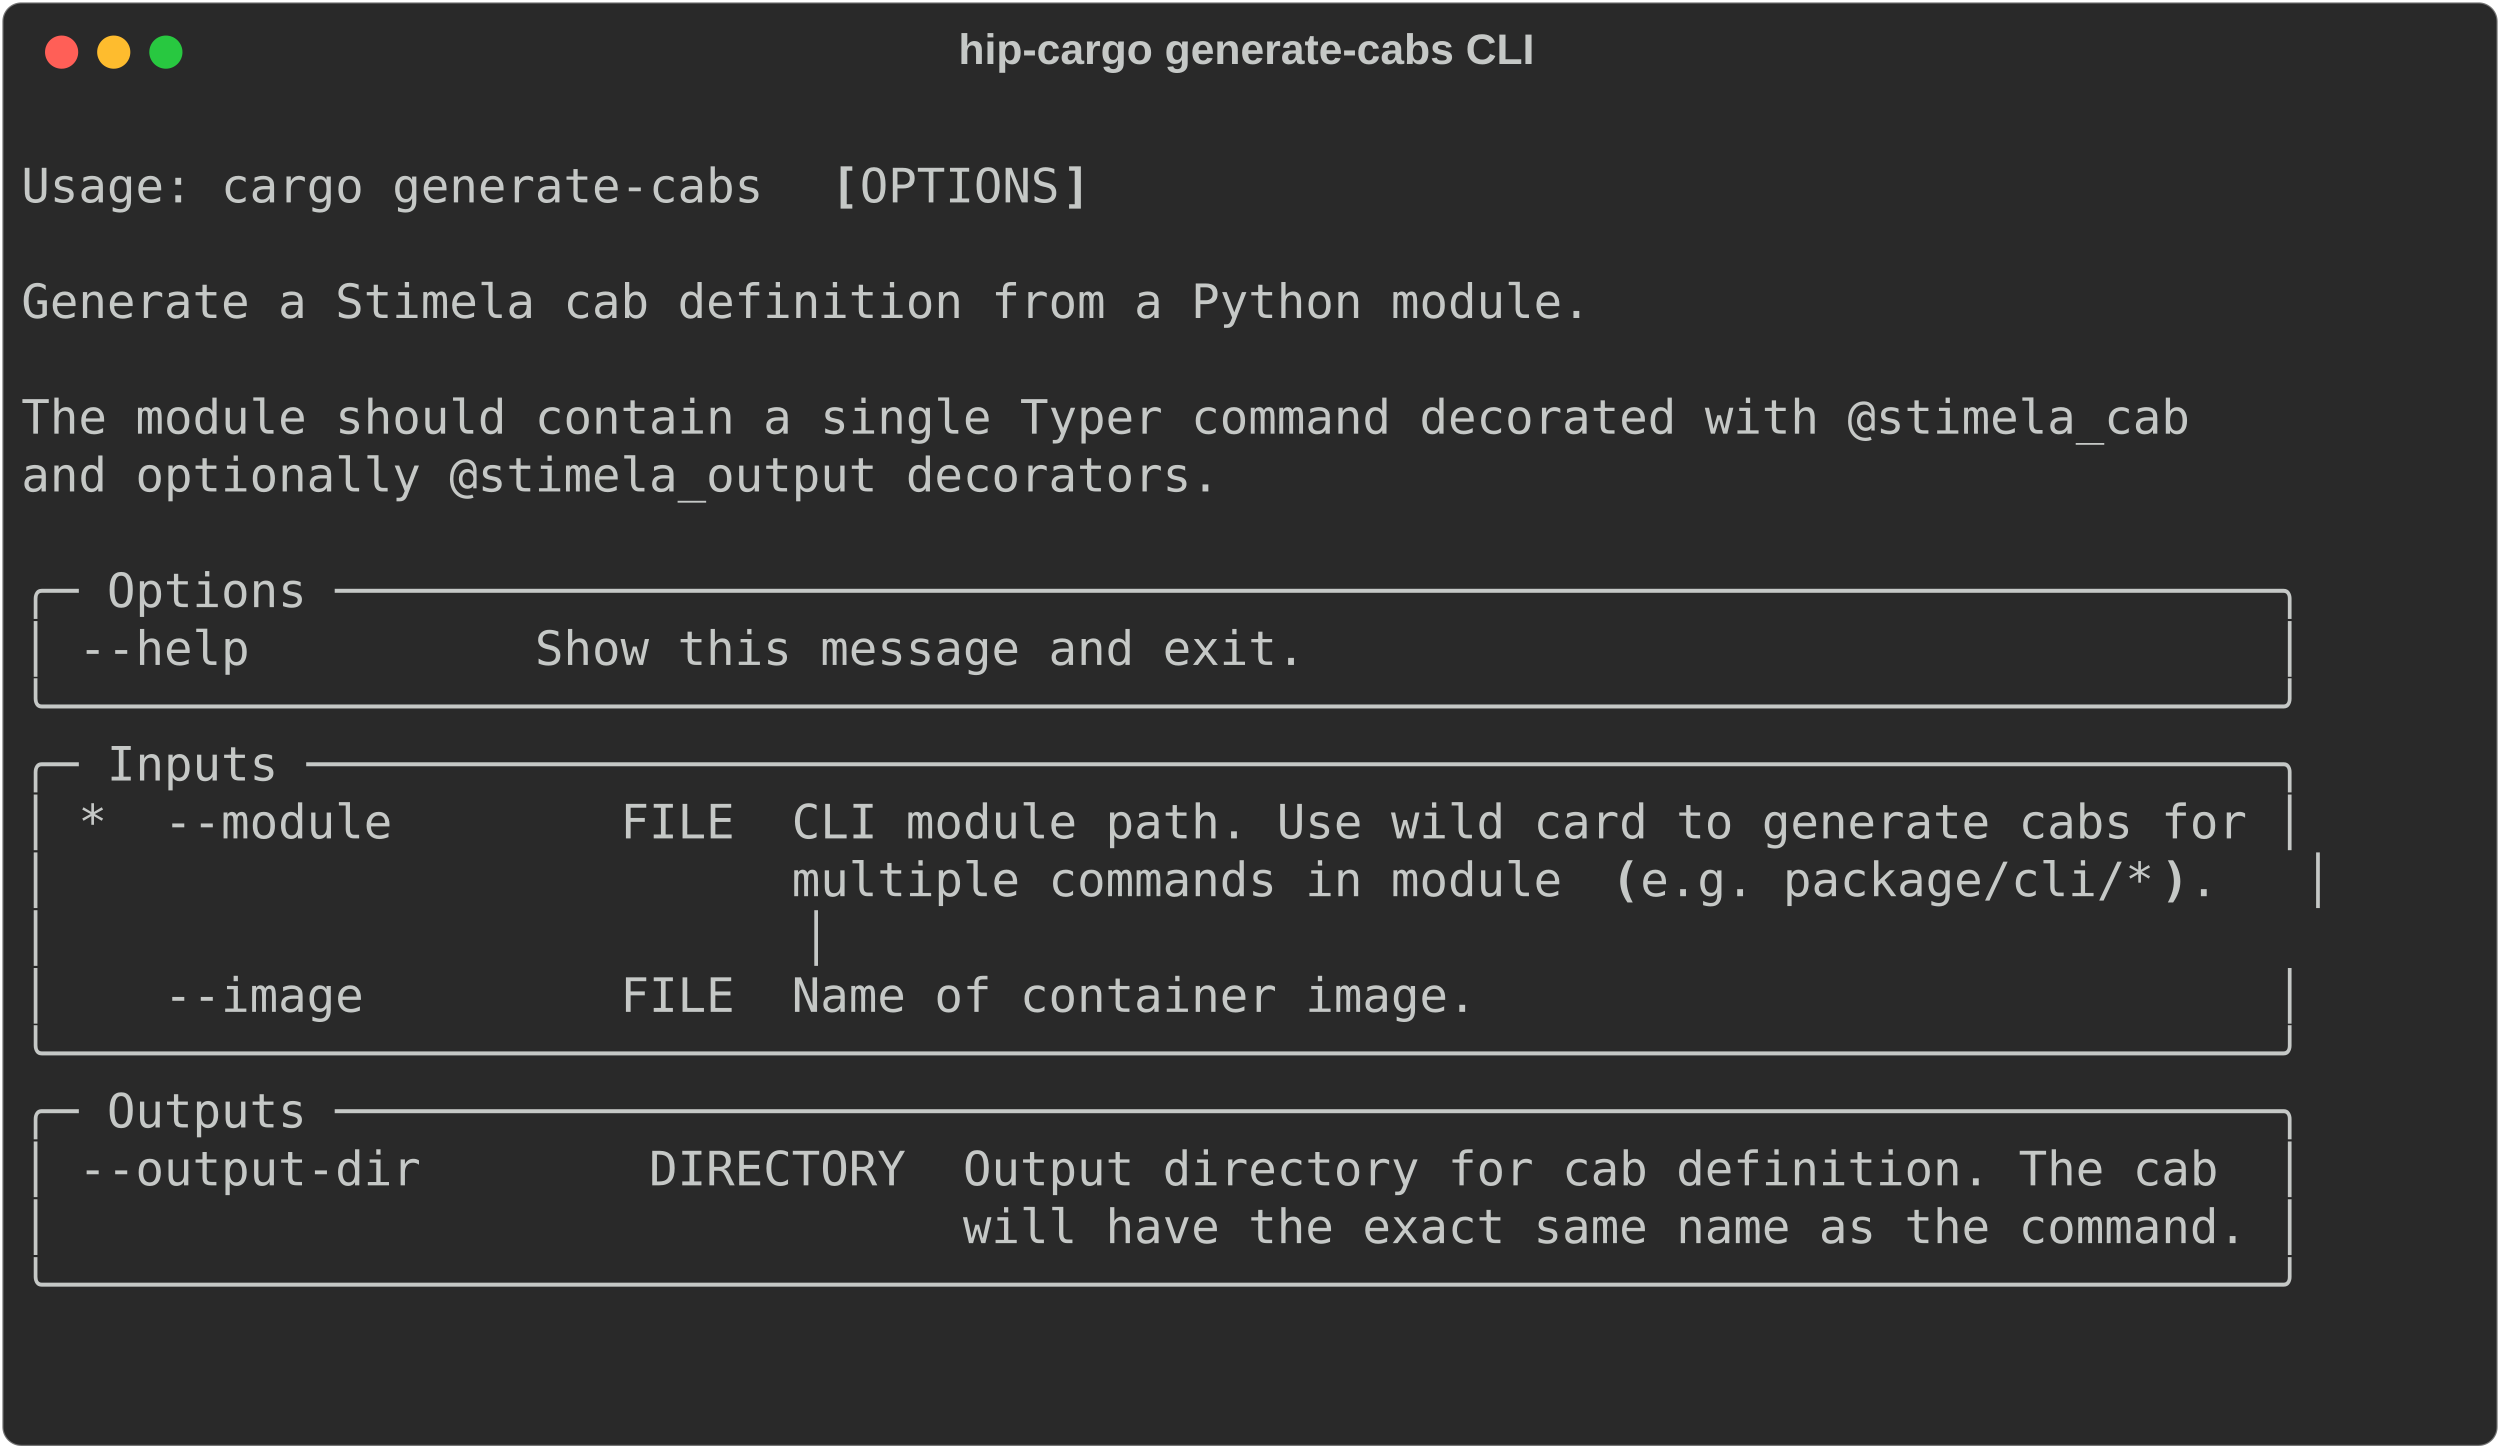
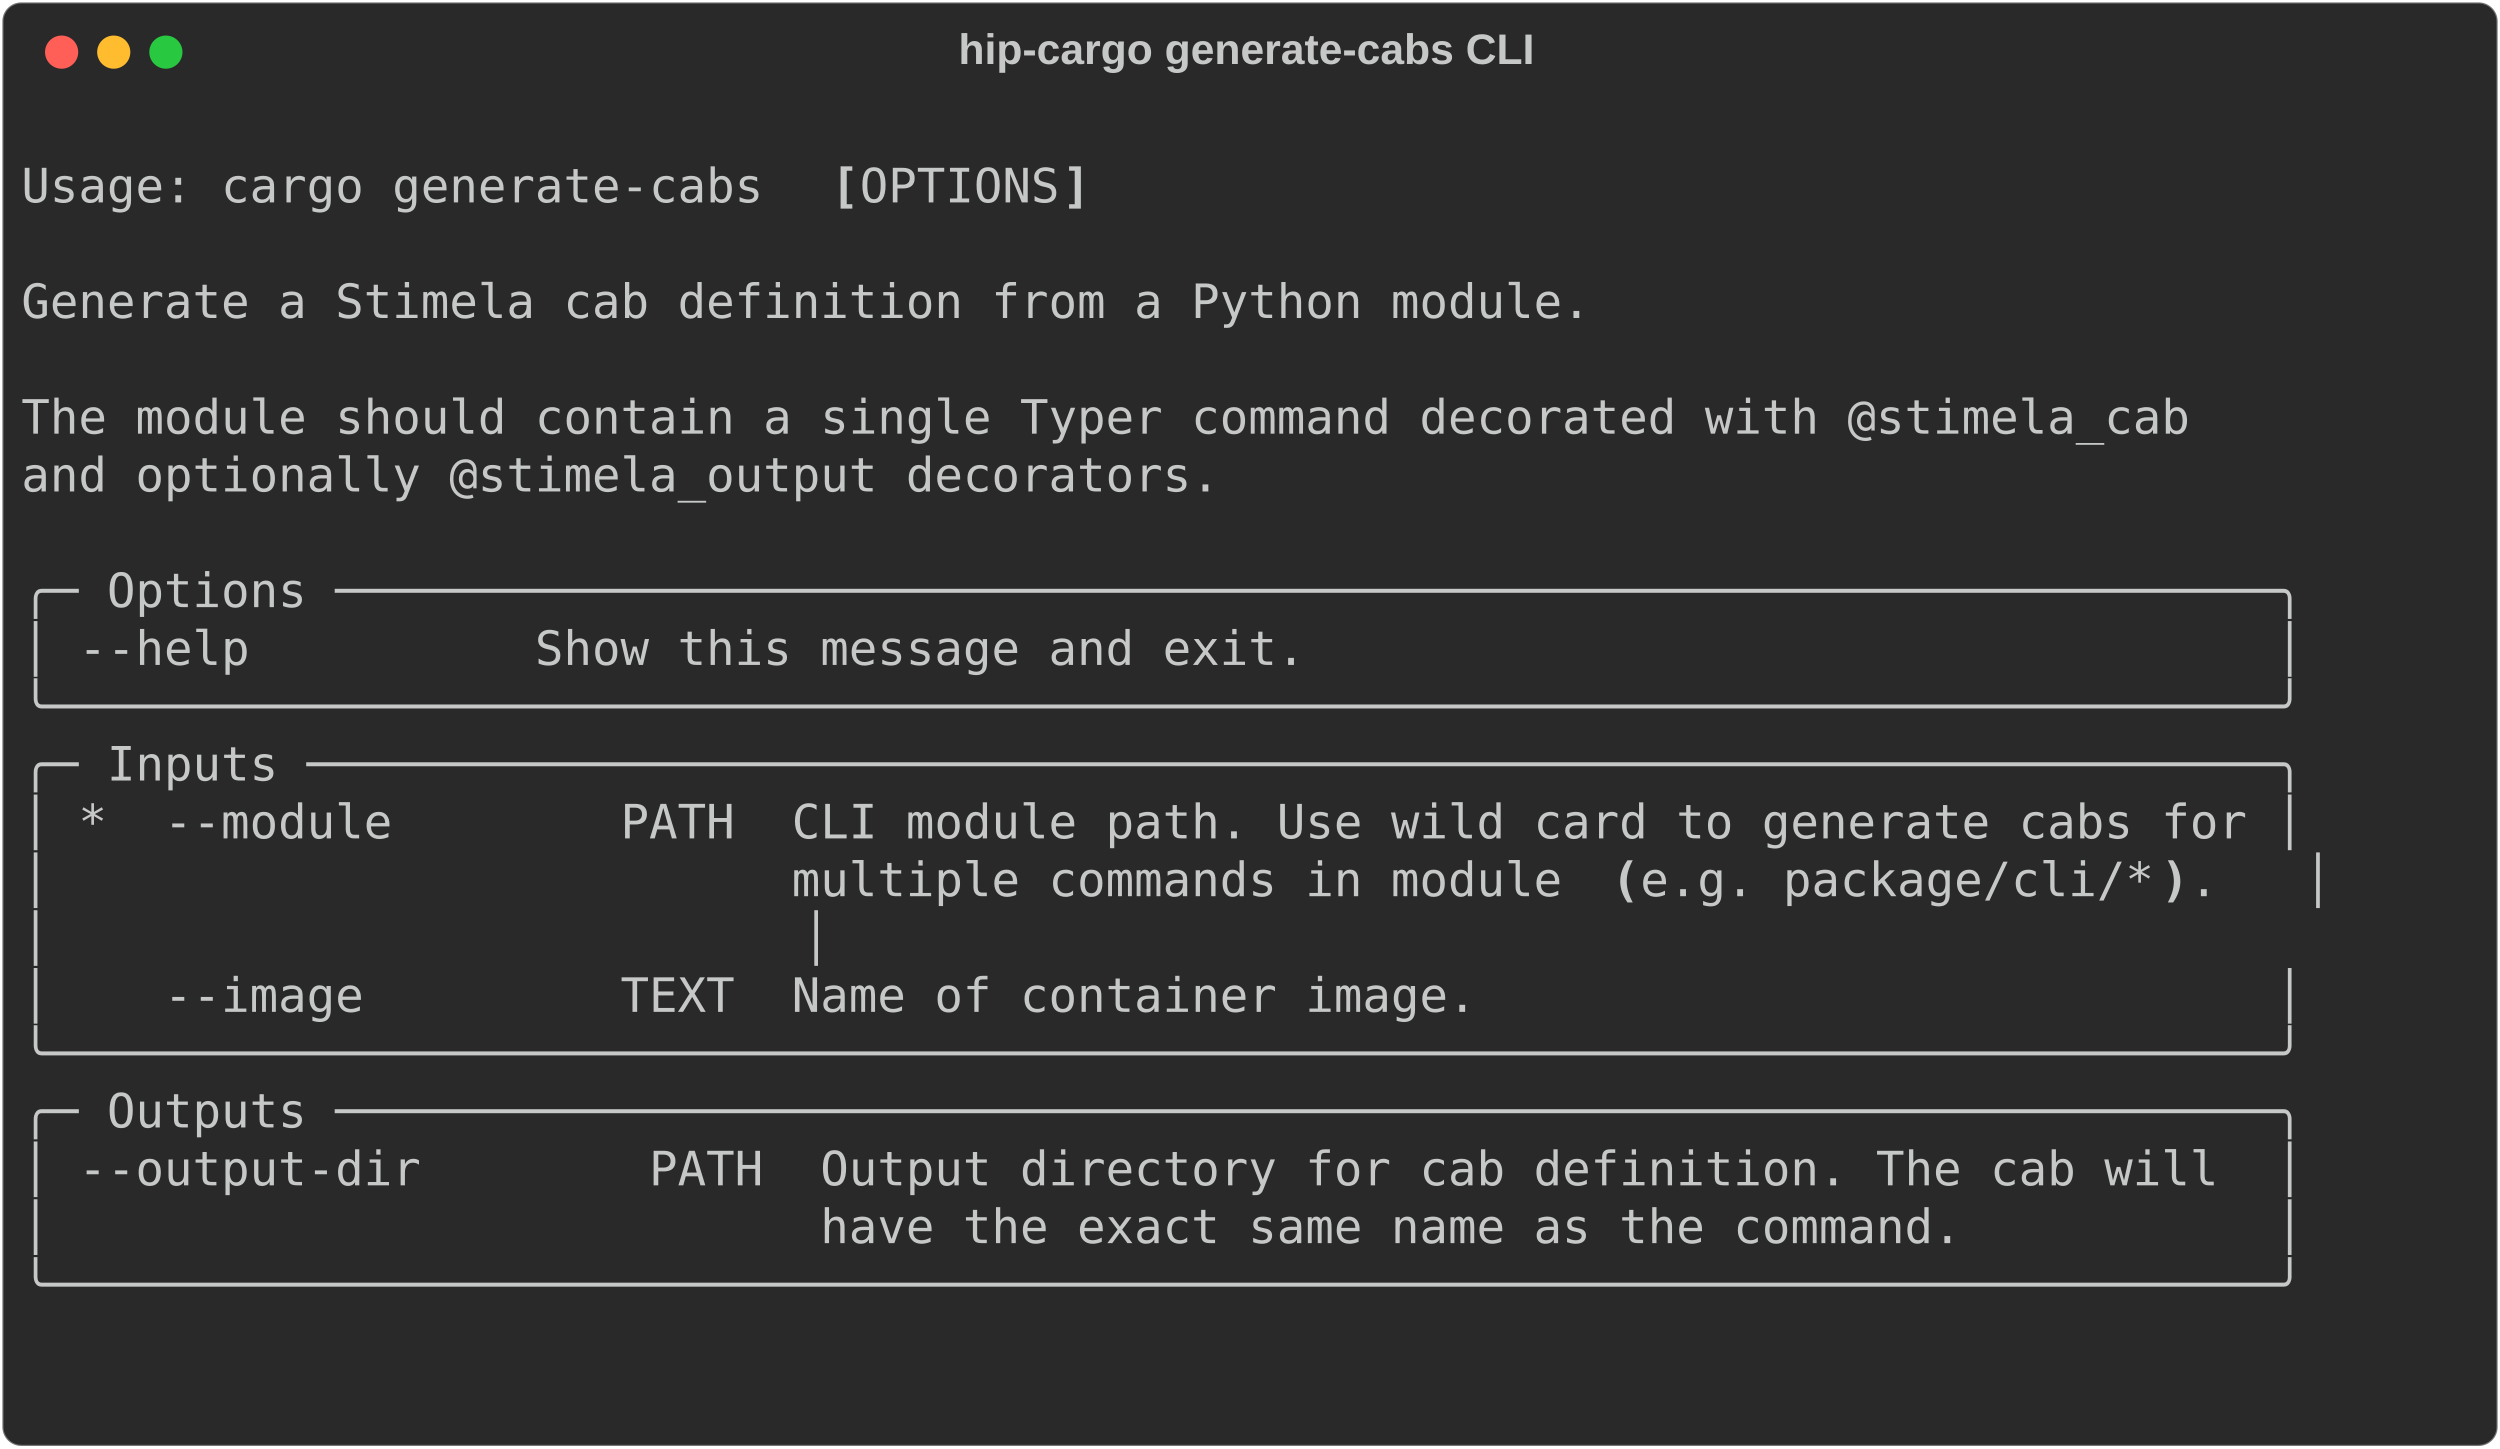
<svg xmlns="http://www.w3.org/2000/svg" class="rich-terminal" viewBox="0 0 1055 611.2">
  <style>

    @font-face {
        font-family: "Fira Code";
        src: local("FiraCode-Regular"),
                url("https://cdnjs.cloudflare.com/ajax/libs/firacode/6.2.0/woff2/FiraCode-Regular.woff2") format("woff2"),
                url("https://cdnjs.cloudflare.com/ajax/libs/firacode/6.2.0/woff/FiraCode-Regular.woff") format("woff");
        font-style: normal;
        font-weight: 400;
    }
    @font-face {
        font-family: "Fira Code";
        src: local("FiraCode-Bold"),
                url("https://cdnjs.cloudflare.com/ajax/libs/firacode/6.2.0/woff2/FiraCode-Bold.woff2") format("woff2"),
                url("https://cdnjs.cloudflare.com/ajax/libs/firacode/6.2.0/woff/FiraCode-Bold.woff") format("woff");
        font-style: bold;
        font-weight: 700;
    }

-     .terminal-1109777046-matrix {
+     .terminal-1448794592-matrix {
        font-family: Fira Code, monospace;
        font-size: 20px;
        line-height: 24.4px;
        font-variant-east-asian: full-width;
    }

-     .terminal-1109777046-title {
+     .terminal-1448794592-title {
        font-size: 18px;
        font-weight: bold;
        font-family: arial;
    }

-     .terminal-1109777046-r1 { fill: #c5c8c6 }
- .terminal-1109777046-r2 { fill: #c5c8c6;font-weight: bold }
+     .terminal-1448794592-r1 { fill: #c5c8c6 }
+ .terminal-1448794592-r2 { fill: #c5c8c6;font-weight: bold }
    </style>
  <defs>
-     <clipPath id="terminal-1109777046-clip-terminal">
+     <clipPath id="terminal-1448794592-clip-terminal">
      <rect x="0" y="0" width="1036.0" height="560.2" />
    </clipPath>
-     <clipPath id="terminal-1109777046-line-0">
+     <clipPath id="terminal-1448794592-line-0">
      <rect x="0" y="1.5" width="1037" height="24.65" />
    </clipPath>
-     <clipPath id="terminal-1109777046-line-1">
+     <clipPath id="terminal-1448794592-line-1">
      <rect x="0" y="25.9" width="1037" height="24.65" />
    </clipPath>
-     <clipPath id="terminal-1109777046-line-2">
+     <clipPath id="terminal-1448794592-line-2">
      <rect x="0" y="50.3" width="1037" height="24.65" />
    </clipPath>
-     <clipPath id="terminal-1109777046-line-3">
+     <clipPath id="terminal-1448794592-line-3">
      <rect x="0" y="74.7" width="1037" height="24.65" />
    </clipPath>
-     <clipPath id="terminal-1109777046-line-4">
+     <clipPath id="terminal-1448794592-line-4">
      <rect x="0" y="99.1" width="1037" height="24.65" />
    </clipPath>
-     <clipPath id="terminal-1109777046-line-5">
+     <clipPath id="terminal-1448794592-line-5">
      <rect x="0" y="123.5" width="1037" height="24.65" />
    </clipPath>
-     <clipPath id="terminal-1109777046-line-6">
+     <clipPath id="terminal-1448794592-line-6">
      <rect x="0" y="147.9" width="1037" height="24.65" />
    </clipPath>
-     <clipPath id="terminal-1109777046-line-7">
+     <clipPath id="terminal-1448794592-line-7">
      <rect x="0" y="172.3" width="1037" height="24.65" />
    </clipPath>
-     <clipPath id="terminal-1109777046-line-8">
+     <clipPath id="terminal-1448794592-line-8">
      <rect x="0" y="196.7" width="1037" height="24.65" />
    </clipPath>
-     <clipPath id="terminal-1109777046-line-9">
+     <clipPath id="terminal-1448794592-line-9">
      <rect x="0" y="221.1" width="1037" height="24.65" />
    </clipPath>
-     <clipPath id="terminal-1109777046-line-10">
+     <clipPath id="terminal-1448794592-line-10">
      <rect x="0" y="245.5" width="1037" height="24.65" />
    </clipPath>
-     <clipPath id="terminal-1109777046-line-11">
+     <clipPath id="terminal-1448794592-line-11">
      <rect x="0" y="269.9" width="1037" height="24.65" />
    </clipPath>
-     <clipPath id="terminal-1109777046-line-12">
+     <clipPath id="terminal-1448794592-line-12">
      <rect x="0" y="294.3" width="1037" height="24.65" />
    </clipPath>
-     <clipPath id="terminal-1109777046-line-13">
+     <clipPath id="terminal-1448794592-line-13">
      <rect x="0" y="318.7" width="1037" height="24.65" />
    </clipPath>
-     <clipPath id="terminal-1109777046-line-14">
+     <clipPath id="terminal-1448794592-line-14">
      <rect x="0" y="343.1" width="1037" height="24.65" />
    </clipPath>
-     <clipPath id="terminal-1109777046-line-15">
+     <clipPath id="terminal-1448794592-line-15">
      <rect x="0" y="367.5" width="1037" height="24.65" />
    </clipPath>
-     <clipPath id="terminal-1109777046-line-16">
+     <clipPath id="terminal-1448794592-line-16">
      <rect x="0" y="391.9" width="1037" height="24.65" />
    </clipPath>
-     <clipPath id="terminal-1109777046-line-17">
+     <clipPath id="terminal-1448794592-line-17">
      <rect x="0" y="416.3" width="1037" height="24.65" />
    </clipPath>
-     <clipPath id="terminal-1109777046-line-18">
+     <clipPath id="terminal-1448794592-line-18">
      <rect x="0" y="440.7" width="1037" height="24.65" />
    </clipPath>
-     <clipPath id="terminal-1109777046-line-19">
+     <clipPath id="terminal-1448794592-line-19">
      <rect x="0" y="465.1" width="1037" height="24.65" />
    </clipPath>
-     <clipPath id="terminal-1109777046-line-20">
+     <clipPath id="terminal-1448794592-line-20">
      <rect x="0" y="489.5" width="1037" height="24.65" />
    </clipPath>
-     <clipPath id="terminal-1109777046-line-21">
+     <clipPath id="terminal-1448794592-line-21">
      <rect x="0" y="513.9" width="1037" height="24.65" />
    </clipPath>
  </defs>
  <rect fill="#292929" stroke="rgba(255,255,255,0.35)" stroke-width="1" x="1" y="1" width="1053" height="609.2" rx="8" />
-   <text class="terminal-1109777046-title" fill="#c5c8c6" text-anchor="middle" x="526" y="27">hip-cargo generate-cabs CLI</text>
+   <text class="terminal-1448794592-title" fill="#c5c8c6" text-anchor="middle" x="526" y="27">hip-cargo generate-cabs CLI</text>
  <g transform="translate(26,22)">
    <circle cx="0" cy="0" r="7" fill="#ff5f57" />
    <circle cx="22" cy="0" r="7" fill="#febc2e" />
    <circle cx="44" cy="0" r="7" fill="#28c840" />
  </g>
-   <g transform="translate(9, 41)" clip-path="url(#terminal-1109777046-clip-terminal)">
-     <g class="terminal-1109777046-matrix">
-       <text class="terminal-1109777046-r1" x="1037" y="20" textLength="12.2" clip-path="url(#terminal-1109777046-line-0)">
+   <g transform="translate(9, 41)" clip-path="url(#terminal-1448794592-clip-terminal)">
+     <g class="terminal-1448794592-matrix">
+       <text class="terminal-1448794592-r1" x="1037" y="20" textLength="12.2" clip-path="url(#terminal-1448794592-line-0)">
</text>
-       <text class="terminal-1109777046-r1" x="0" y="44.4" textLength="341.6" clip-path="url(#terminal-1109777046-line-1)"> Usage: cargo generate-cabs </text>
-       <text class="terminal-1109777046-r2" x="341.6" y="44.4" textLength="12.2" clip-path="url(#terminal-1109777046-line-1)">[</text>
-       <text class="terminal-1109777046-r1" x="353.8" y="44.4" textLength="85.4" clip-path="url(#terminal-1109777046-line-1)">OPTIONS</text>
-       <text class="terminal-1109777046-r2" x="439.2" y="44.4" textLength="12.2" clip-path="url(#terminal-1109777046-line-1)">]</text>
-       <text class="terminal-1109777046-r1" x="1037" y="44.4" textLength="12.2" clip-path="url(#terminal-1109777046-line-1)">
+       <text class="terminal-1448794592-r1" x="0" y="44.4" textLength="341.6" clip-path="url(#terminal-1448794592-line-1)"> Usage: cargo generate-cabs </text>
+       <text class="terminal-1448794592-r2" x="341.6" y="44.4" textLength="12.2" clip-path="url(#terminal-1448794592-line-1)">[</text>
+       <text class="terminal-1448794592-r1" x="353.8" y="44.4" textLength="85.4" clip-path="url(#terminal-1448794592-line-1)">OPTIONS</text>
+       <text class="terminal-1448794592-r2" x="439.2" y="44.4" textLength="12.2" clip-path="url(#terminal-1448794592-line-1)">]</text>
+       <text class="terminal-1448794592-r1" x="1037" y="44.4" textLength="12.2" clip-path="url(#terminal-1448794592-line-1)">
</text>
-       <text class="terminal-1109777046-r1" x="1037" y="68.8" textLength="12.2" clip-path="url(#terminal-1109777046-line-2)">
+       <text class="terminal-1448794592-r1" x="1037" y="68.8" textLength="12.2" clip-path="url(#terminal-1448794592-line-2)">
</text>
-       <text class="terminal-1109777046-r1" x="0" y="93.2" textLength="976" clip-path="url(#terminal-1109777046-line-3)"> Generate a Stimela cab definition from a Python module.                        </text>
-       <text class="terminal-1109777046-r1" x="1037" y="93.2" textLength="12.2" clip-path="url(#terminal-1109777046-line-3)">
+       <text class="terminal-1448794592-r1" x="0" y="93.2" textLength="976" clip-path="url(#terminal-1448794592-line-3)"> Generate a Stimela cab definition from a Python module.                        </text>
+       <text class="terminal-1448794592-r1" x="1037" y="93.2" textLength="12.2" clip-path="url(#terminal-1448794592-line-3)">
</text>
-       <text class="terminal-1109777046-r1" x="1037" y="117.6" textLength="12.2" clip-path="url(#terminal-1109777046-line-4)">
+       <text class="terminal-1448794592-r1" x="1037" y="117.6" textLength="12.2" clip-path="url(#terminal-1448794592-line-4)">
</text>
-       <text class="terminal-1109777046-r1" x="0" y="142" textLength="976" clip-path="url(#terminal-1109777046-line-5)"> The module should contain a single Typer command decorated with @stimela_cab   </text>
-       <text class="terminal-1109777046-r1" x="1037" y="142" textLength="12.2" clip-path="url(#terminal-1109777046-line-5)">
+       <text class="terminal-1448794592-r1" x="0" y="142" textLength="976" clip-path="url(#terminal-1448794592-line-5)"> The module should contain a single Typer command decorated with @stimela_cab   </text>
+       <text class="terminal-1448794592-r1" x="1037" y="142" textLength="12.2" clip-path="url(#terminal-1448794592-line-5)">
</text>
-       <text class="terminal-1109777046-r1" x="0" y="166.4" textLength="976" clip-path="url(#terminal-1109777046-line-6)"> and optionally @stimela_output decorators.                                     </text>
-       <text class="terminal-1109777046-r1" x="1037" y="166.4" textLength="12.2" clip-path="url(#terminal-1109777046-line-6)">
+       <text class="terminal-1448794592-r1" x="0" y="166.4" textLength="976" clip-path="url(#terminal-1448794592-line-6)"> and optionally @stimela_output decorators.                                     </text>
+       <text class="terminal-1448794592-r1" x="1037" y="166.4" textLength="12.2" clip-path="url(#terminal-1448794592-line-6)">
</text>
-       <text class="terminal-1109777046-r1" x="1037" y="190.8" textLength="12.2" clip-path="url(#terminal-1109777046-line-7)">
+       <text class="terminal-1448794592-r1" x="1037" y="190.8" textLength="12.2" clip-path="url(#terminal-1448794592-line-7)">
</text>
-       <text class="terminal-1109777046-r1" x="0" y="215.2" textLength="976" clip-path="url(#terminal-1109777046-line-8)">╭─ Options ────────────────────────────────────────────────────────────────────╮</text>
-       <text class="terminal-1109777046-r1" x="1037" y="215.2" textLength="12.2" clip-path="url(#terminal-1109777046-line-8)">
+       <text class="terminal-1448794592-r1" x="0" y="215.2" textLength="976" clip-path="url(#terminal-1448794592-line-8)">╭─ Options ────────────────────────────────────────────────────────────────────╮</text>
+       <text class="terminal-1448794592-r1" x="1037" y="215.2" textLength="12.2" clip-path="url(#terminal-1448794592-line-8)">
</text>
-       <text class="terminal-1109777046-r1" x="0" y="239.6" textLength="976" clip-path="url(#terminal-1109777046-line-9)">│ --help          Show this message and exit.                                  │</text>
-       <text class="terminal-1109777046-r1" x="1037" y="239.6" textLength="12.2" clip-path="url(#terminal-1109777046-line-9)">
+       <text class="terminal-1448794592-r1" x="0" y="239.6" textLength="976" clip-path="url(#terminal-1448794592-line-9)">│ --help          Show this message and exit.                                  │</text>
+       <text class="terminal-1448794592-r1" x="1037" y="239.6" textLength="12.2" clip-path="url(#terminal-1448794592-line-9)">
</text>
-       <text class="terminal-1109777046-r1" x="0" y="264" textLength="976" clip-path="url(#terminal-1109777046-line-10)">╰──────────────────────────────────────────────────────────────────────────────╯</text>
-       <text class="terminal-1109777046-r1" x="1037" y="264" textLength="12.2" clip-path="url(#terminal-1109777046-line-10)">
+       <text class="terminal-1448794592-r1" x="0" y="264" textLength="976" clip-path="url(#terminal-1448794592-line-10)">╰──────────────────────────────────────────────────────────────────────────────╯</text>
+       <text class="terminal-1448794592-r1" x="1037" y="264" textLength="12.2" clip-path="url(#terminal-1448794592-line-10)">
</text>
-       <text class="terminal-1109777046-r1" x="0" y="288.4" textLength="976" clip-path="url(#terminal-1109777046-line-11)">╭─ Inputs ─────────────────────────────────────────────────────────────────────╮</text>
-       <text class="terminal-1109777046-r1" x="1037" y="288.4" textLength="12.2" clip-path="url(#terminal-1109777046-line-11)">
+       <text class="terminal-1448794592-r1" x="0" y="288.4" textLength="976" clip-path="url(#terminal-1448794592-line-11)">╭─ Inputs ─────────────────────────────────────────────────────────────────────╮</text>
+       <text class="terminal-1448794592-r1" x="1037" y="288.4" textLength="12.2" clip-path="url(#terminal-1448794592-line-11)">
</text>
-       <text class="terminal-1109777046-r1" x="0" y="312.8" textLength="976" clip-path="url(#terminal-1109777046-line-12)">│ *  --module        FILE  CLI module path. Use wild card to generate cabs for │</text>
-       <text class="terminal-1109777046-r1" x="1037" y="312.8" textLength="12.2" clip-path="url(#terminal-1109777046-line-12)">
+       <text class="terminal-1448794592-r1" x="0" y="312.8" textLength="976" clip-path="url(#terminal-1448794592-line-12)">│ *  --module        PATH  CLI module path. Use wild card to generate cabs for │</text>
+       <text class="terminal-1448794592-r1" x="1037" y="312.8" textLength="12.2" clip-path="url(#terminal-1448794592-line-12)">
</text>
-       <text class="terminal-1109777046-r1" x="0" y="337.2" textLength="671" clip-path="url(#terminal-1109777046-line-13)">│                          multiple commands in module </text>
-       <text class="terminal-1109777046-r2" x="671" y="337.2" textLength="12.2" clip-path="url(#terminal-1109777046-line-13)">(</text>
-       <text class="terminal-1109777046-r1" x="683.2" y="337.2" textLength="219.6" clip-path="url(#terminal-1109777046-line-13)">e.g. package/cli/*</text>
-       <text class="terminal-1109777046-r2" x="902.8" y="337.2" textLength="12.2" clip-path="url(#terminal-1109777046-line-13)">)</text>
-       <text class="terminal-1109777046-r1" x="915" y="337.2" textLength="61" clip-path="url(#terminal-1109777046-line-13)">.   │</text>
-       <text class="terminal-1109777046-r1" x="1037" y="337.2" textLength="12.2" clip-path="url(#terminal-1109777046-line-13)">
+       <text class="terminal-1448794592-r1" x="0" y="337.2" textLength="671" clip-path="url(#terminal-1448794592-line-13)">│                          multiple commands in module </text>
+       <text class="terminal-1448794592-r2" x="671" y="337.2" textLength="12.2" clip-path="url(#terminal-1448794592-line-13)">(</text>
+       <text class="terminal-1448794592-r1" x="683.2" y="337.2" textLength="219.6" clip-path="url(#terminal-1448794592-line-13)">e.g. package/cli/*</text>
+       <text class="terminal-1448794592-r2" x="902.8" y="337.2" textLength="12.2" clip-path="url(#terminal-1448794592-line-13)">)</text>
+       <text class="terminal-1448794592-r1" x="915" y="337.2" textLength="61" clip-path="url(#terminal-1448794592-line-13)">.   │</text>
+       <text class="terminal-1448794592-r1" x="1037" y="337.2" textLength="12.2" clip-path="url(#terminal-1448794592-line-13)">
</text>
-       <text class="terminal-1109777046-r1" x="0" y="361.6" textLength="329.4" clip-path="url(#terminal-1109777046-line-14)">│                          </text>
-       <text class="terminal-1109777046-r1" x="329.4" y="361.6" textLength="524.6" clip-path="url(#terminal-1109777046-line-14)">                                          │</text>
-       <text class="terminal-1109777046-r1" x="1037" y="361.6" textLength="12.2" clip-path="url(#terminal-1109777046-line-14)">
+       <text class="terminal-1448794592-r1" x="0" y="361.6" textLength="329.4" clip-path="url(#terminal-1448794592-line-14)">│                          </text>
+       <text class="terminal-1448794592-r1" x="329.4" y="361.6" textLength="524.6" clip-path="url(#terminal-1448794592-line-14)">                                          │</text>
+       <text class="terminal-1448794592-r1" x="1037" y="361.6" textLength="12.2" clip-path="url(#terminal-1448794592-line-14)">
</text>
-       <text class="terminal-1109777046-r1" x="0" y="386" textLength="976" clip-path="url(#terminal-1109777046-line-15)">│    --image         FILE  Name of container image.                            │</text>
-       <text class="terminal-1109777046-r1" x="1037" y="386" textLength="12.2" clip-path="url(#terminal-1109777046-line-15)">
+       <text class="terminal-1448794592-r1" x="0" y="386" textLength="976" clip-path="url(#terminal-1448794592-line-15)">│    --image         TEXT  Name of container image.                            │</text>
+       <text class="terminal-1448794592-r1" x="1037" y="386" textLength="12.2" clip-path="url(#terminal-1448794592-line-15)">
</text>
-       <text class="terminal-1109777046-r1" x="0" y="410.4" textLength="976" clip-path="url(#terminal-1109777046-line-16)">╰──────────────────────────────────────────────────────────────────────────────╯</text>
-       <text class="terminal-1109777046-r1" x="1037" y="410.4" textLength="12.2" clip-path="url(#terminal-1109777046-line-16)">
+       <text class="terminal-1448794592-r1" x="0" y="410.4" textLength="976" clip-path="url(#terminal-1448794592-line-16)">╰──────────────────────────────────────────────────────────────────────────────╯</text>
+       <text class="terminal-1448794592-r1" x="1037" y="410.4" textLength="12.2" clip-path="url(#terminal-1448794592-line-16)">
</text>
-       <text class="terminal-1109777046-r1" x="0" y="434.8" textLength="976" clip-path="url(#terminal-1109777046-line-17)">╭─ Outputs ────────────────────────────────────────────────────────────────────╮</text>
-       <text class="terminal-1109777046-r1" x="1037" y="434.8" textLength="12.2" clip-path="url(#terminal-1109777046-line-17)">
+       <text class="terminal-1448794592-r1" x="0" y="434.8" textLength="976" clip-path="url(#terminal-1448794592-line-17)">╭─ Outputs ────────────────────────────────────────────────────────────────────╮</text>
+       <text class="terminal-1448794592-r1" x="1037" y="434.8" textLength="12.2" clip-path="url(#terminal-1448794592-line-17)">
</text>
-       <text class="terminal-1109777046-r1" x="0" y="459.2" textLength="976" clip-path="url(#terminal-1109777046-line-18)">│ --output-dir        DIRECTORY  Output directory for cab definition. The cab  │</text>
-       <text class="terminal-1109777046-r1" x="1037" y="459.2" textLength="12.2" clip-path="url(#terminal-1109777046-line-18)">
+       <text class="terminal-1448794592-r1" x="0" y="459.2" textLength="976" clip-path="url(#terminal-1448794592-line-18)">│ --output-dir        PATH  Output directory for cab definition. The cab will  │</text>
+       <text class="terminal-1448794592-r1" x="1037" y="459.2" textLength="12.2" clip-path="url(#terminal-1448794592-line-18)">
</text>
-       <text class="terminal-1109777046-r1" x="0" y="483.6" textLength="976" clip-path="url(#terminal-1109777046-line-19)">│                                will have the exact same name as the command. │</text>
-       <text class="terminal-1109777046-r1" x="1037" y="483.6" textLength="12.2" clip-path="url(#terminal-1109777046-line-19)">
+       <text class="terminal-1448794592-r1" x="0" y="483.6" textLength="976" clip-path="url(#terminal-1448794592-line-19)">│                           have the exact same name as the command.           │</text>
+       <text class="terminal-1448794592-r1" x="1037" y="483.6" textLength="12.2" clip-path="url(#terminal-1448794592-line-19)">
</text>
-       <text class="terminal-1109777046-r1" x="0" y="508" textLength="976" clip-path="url(#terminal-1109777046-line-20)">╰──────────────────────────────────────────────────────────────────────────────╯</text>
-       <text class="terminal-1109777046-r1" x="1037" y="508" textLength="12.2" clip-path="url(#terminal-1109777046-line-20)">
+       <text class="terminal-1448794592-r1" x="0" y="508" textLength="976" clip-path="url(#terminal-1448794592-line-20)">╰──────────────────────────────────────────────────────────────────────────────╯</text>
+       <text class="terminal-1448794592-r1" x="1037" y="508" textLength="12.2" clip-path="url(#terminal-1448794592-line-20)">
</text>
-       <text class="terminal-1109777046-r1" x="1037" y="532.4" textLength="12.2" clip-path="url(#terminal-1109777046-line-21)">
+       <text class="terminal-1448794592-r1" x="1037" y="532.4" textLength="12.2" clip-path="url(#terminal-1448794592-line-21)">
</text>
-       <text class="terminal-1109777046-r1" x="1037" y="556.8" textLength="12.2" clip-path="url(#terminal-1109777046-line-22)">
+       <text class="terminal-1448794592-r1" x="1037" y="556.8" textLength="12.2" clip-path="url(#terminal-1448794592-line-22)">
</text>
    </g>
  </g>
</svg>
